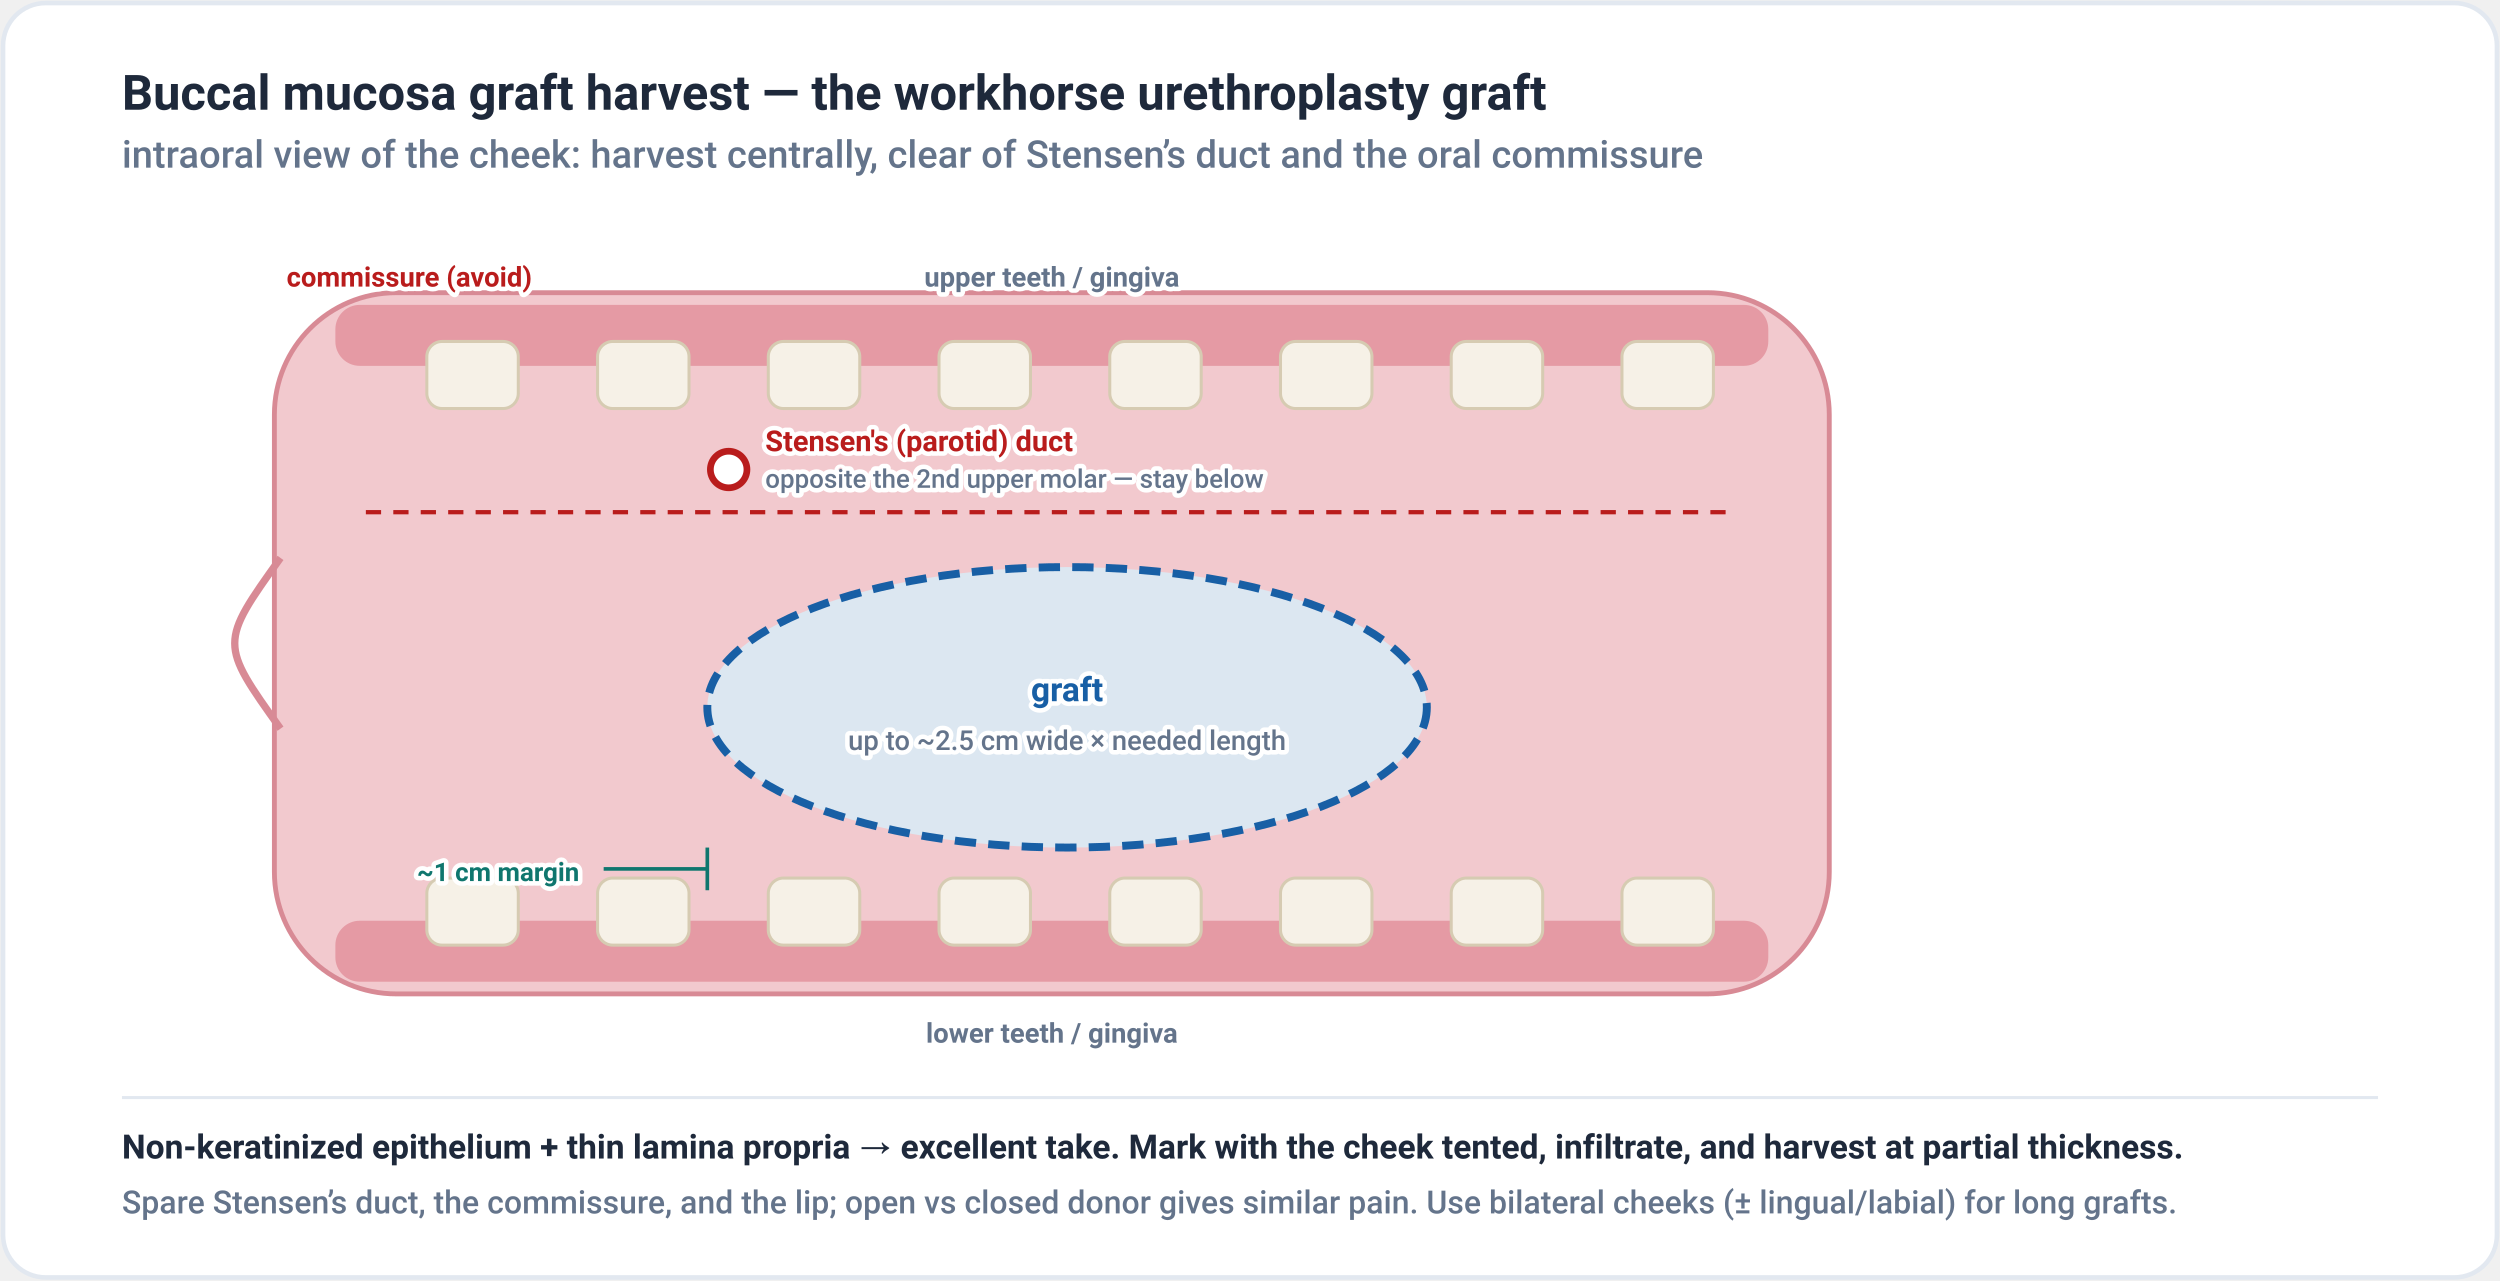
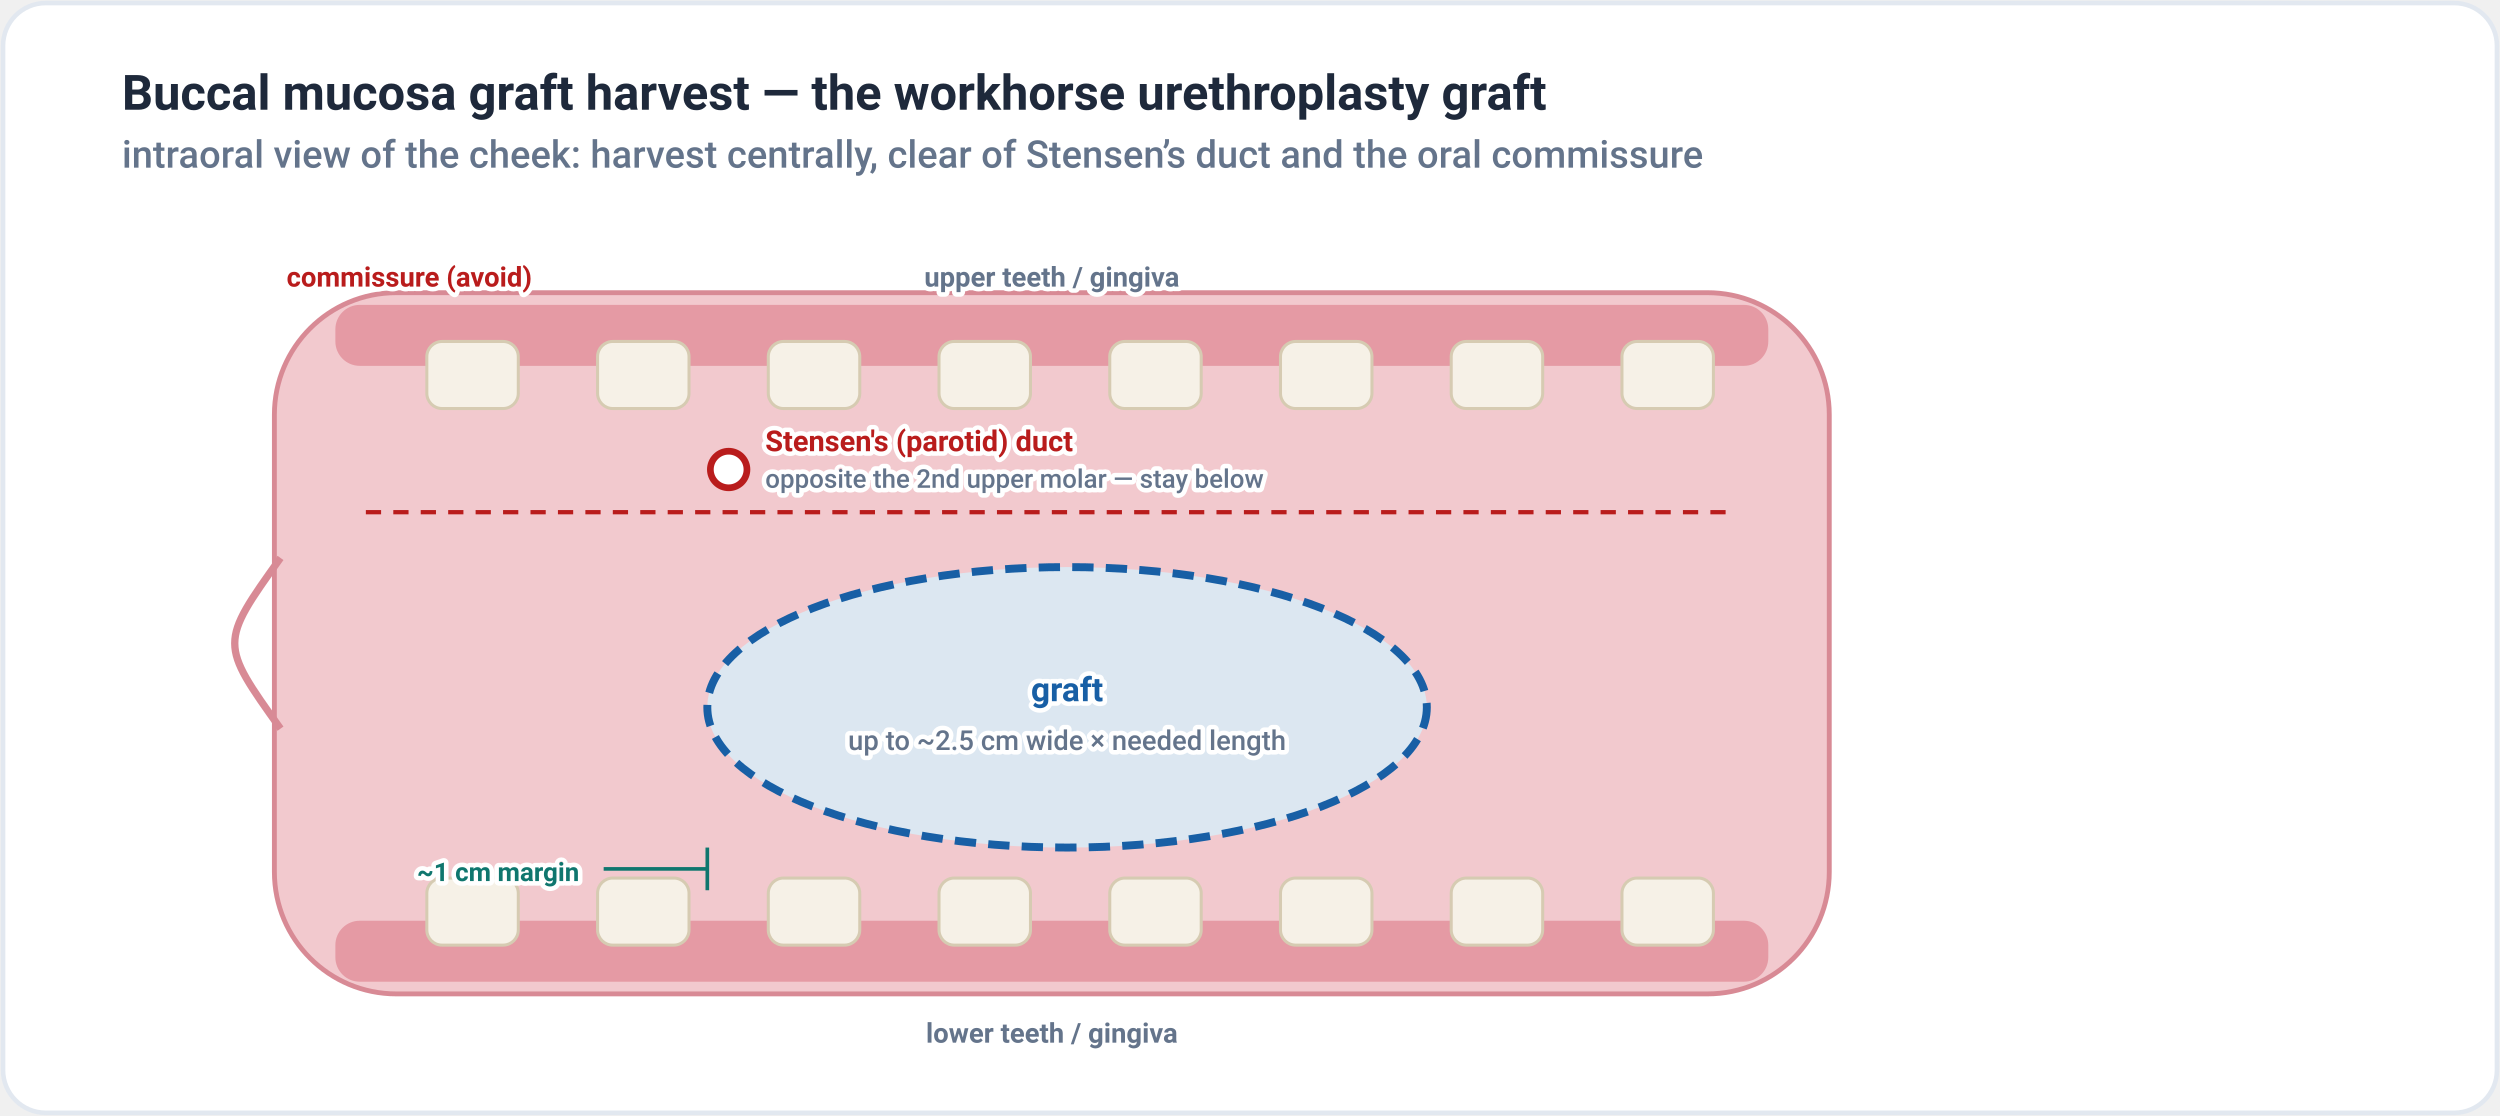
- <svg xmlns="http://www.w3.org/2000/svg" viewBox="0 0 820 420" width="820" height="420" role="img" aria-label="Buccal mucosa graft harvest shown as an intraoral view of the cheek, framed by the upper and lower teeth and gingiva with the oral commissure anteriorly. Stensen's parotid duct papilla sits high on the cheek opposite the second maxillary molar, with a dashed line marking the stay-below boundary. The graft is outlined as an ellipse in the central cheek below the duct line and clear of the commissure, up to about 2.5 centimeters wide by the needed length, with roughly 1 centimeter margins from the gingiva. Key: non-keratinized epithelium with thin lamina propria gives excellent graft take; mark with the cheek tented, infiltrate, and harvest at partial thickness; spare Stensen's duct, the commissure, and the lip; open versus closed donor closure gives similar pain; use bilateral cheeks or add lingual or labial mucosa for long or panurethral grafts.">
-   <rect x="1" y="1" width="818" height="418" rx="14" fill="#FFFFFF" stroke="#E2E8F0" stroke-width="1.5" />
+ <svg xmlns="http://www.w3.org/2000/svg" viewBox="0 0 820 366" width="820" height="366" role="img" aria-label="Buccal mucosa graft harvest shown as an intraoral view of the cheek, framed by the upper and lower teeth and gingiva with the oral commissure anteriorly. Stensen's parotid duct papilla sits high on the cheek opposite the second maxillary molar, with a dashed line marking the stay-below boundary. The graft is outlined as an ellipse in the central cheek below the duct line and clear of the commissure, up to about 2.5 centimeters wide by the needed length, with roughly 1 centimeter margins from the gingiva. Key: non-keratinized epithelium with thin lamina propria gives excellent graft take; mark with the cheek tented, infiltrate, and harvest at partial thickness; spare Stensen's duct, the commissure, and the lip; open versus closed donor closure gives similar pain; use bilateral cheeks or add lingual or labial mucosa for long or panurethral grafts.">
+   <rect x="1" y="1" width="818" height="364" rx="14" fill="#FFFFFF" stroke="#E2E8F0" stroke-width="1.5" />
  <text x="40" y="36" text-anchor="start" font-family="-apple-system, 'Segoe UI', Roboto, Helvetica, Arial, sans-serif" font-size="16" font-weight="700" fill="#1E293B">Buccal mucosa graft harvest — the workhorse urethroplasty graft</text>
  <text x="40" y="55" text-anchor="start" font-family="-apple-system, 'Segoe UI', Roboto, Helvetica, Arial, sans-serif" font-size="12.5" font-weight="500" fill="#64748B">intraoral view of the cheek: harvest centrally, clear of Stensen’s duct and the oral commissure</text>
  <rect x="90" y="96" width="510" height="230" rx="40" fill="#F2C9CE" stroke="#D88A95" stroke-width="1.6" />
  <rect x="110" y="100" width="470" height="20" rx="8" fill="#E59AA4" />
  <rect x="140" y="112" width="30" height="22" rx="5" fill="#F6F1E7" stroke="#D6CBB2" stroke-width="1" />
  <rect x="196" y="112" width="30" height="22" rx="5" fill="#F6F1E7" stroke="#D6CBB2" stroke-width="1" />
  <rect x="252" y="112" width="30" height="22" rx="5" fill="#F6F1E7" stroke="#D6CBB2" stroke-width="1" />
  <rect x="308" y="112" width="30" height="22" rx="5" fill="#F6F1E7" stroke="#D6CBB2" stroke-width="1" />
  <rect x="364" y="112" width="30" height="22" rx="5" fill="#F6F1E7" stroke="#D6CBB2" stroke-width="1" />
  <rect x="420" y="112" width="30" height="22" rx="5" fill="#F6F1E7" stroke="#D6CBB2" stroke-width="1" />
  <rect x="476" y="112" width="30" height="22" rx="5" fill="#F6F1E7" stroke="#D6CBB2" stroke-width="1" />
  <rect x="532" y="112" width="30" height="22" rx="5" fill="#F6F1E7" stroke="#D6CBB2" stroke-width="1" />
  <text x="345" y="94" text-anchor="middle" font-family="-apple-system, 'Segoe UI', Roboto, Helvetica, Arial, sans-serif" font-size="9" font-weight="600" fill="#64748B" paint-order="stroke" stroke="#FFFFFF" stroke-width="3" stroke-linejoin="round">upper teeth / gingiva</text>
  <rect x="110" y="302" width="470" height="20" rx="8" fill="#E59AA4" />
  <rect x="140" y="288" width="30" height="22" rx="5" fill="#F6F1E7" stroke="#D6CBB2" stroke-width="1" />
  <rect x="196" y="288" width="30" height="22" rx="5" fill="#F6F1E7" stroke="#D6CBB2" stroke-width="1" />
  <rect x="252" y="288" width="30" height="22" rx="5" fill="#F6F1E7" stroke="#D6CBB2" stroke-width="1" />
  <rect x="308" y="288" width="30" height="22" rx="5" fill="#F6F1E7" stroke="#D6CBB2" stroke-width="1" />
  <rect x="364" y="288" width="30" height="22" rx="5" fill="#F6F1E7" stroke="#D6CBB2" stroke-width="1" />
  <rect x="420" y="288" width="30" height="22" rx="5" fill="#F6F1E7" stroke="#D6CBB2" stroke-width="1" />
  <rect x="476" y="288" width="30" height="22" rx="5" fill="#F6F1E7" stroke="#D6CBB2" stroke-width="1" />
  <rect x="532" y="288" width="30" height="22" rx="5" fill="#F6F1E7" stroke="#D6CBB2" stroke-width="1" />
  <text x="345" y="342" text-anchor="middle" font-family="-apple-system, 'Segoe UI', Roboto, Helvetica, Arial, sans-serif" font-size="9" font-weight="600" fill="#64748B" paint-order="stroke" stroke="#FFFFFF" stroke-width="3" stroke-linejoin="round">lower teeth / gingiva</text>
  <path d="M 92 183 C 72 211, 72 211, 92 239" fill="none" stroke="#D88A95" stroke-width="2.4" />
  <text x="94" y="94" text-anchor="start" font-family="-apple-system, 'Segoe UI', Roboto, Helvetica, Arial, sans-serif" font-size="9" font-weight="700" fill="#B91C1C" paint-order="stroke" stroke="#FFFFFF" stroke-width="3" stroke-linejoin="round">commissure (avoid)</text>
  <circle cx="239" cy="154" r="6" fill="#FFFFFF" stroke="#B91C1C" stroke-width="2.2" />
  <line x1="120" y1="168" x2="570" y2="168" stroke="#B91C1C" stroke-width="1.4" stroke-dasharray="5 4" />
  <text x="251" y="148" text-anchor="start" font-family="-apple-system, 'Segoe UI', Roboto, Helvetica, Arial, sans-serif" font-size="9.5" font-weight="700" fill="#B91C1C" paint-order="stroke" stroke="#FFFFFF" stroke-width="3" stroke-linejoin="round">Stensen's (parotid) duct</text>
  <text x="251" y="160" text-anchor="start" font-family="-apple-system, 'Segoe UI', Roboto, Helvetica, Arial, sans-serif" font-size="8.5" font-weight="500" fill="#64748B" paint-order="stroke" stroke="#FFFFFF" stroke-width="3" stroke-linejoin="round">opposite the 2nd upper molar — stay below</text>
  <ellipse cx="350" cy="232" rx="118" ry="46" fill="#DCE7F1" stroke="#185FA5" stroke-width="2.6" stroke-dasharray="7 4" />
  <text x="350" y="230" text-anchor="middle" font-family="-apple-system, 'Segoe UI', Roboto, Helvetica, Arial, sans-serif" font-size="11" font-weight="700" fill="#185FA5" paint-order="stroke" stroke="#FFFFFF" stroke-width="3" stroke-linejoin="round">graft</text>
  <text x="350" y="246" text-anchor="middle" font-family="-apple-system, 'Segoe UI', Roboto, Helvetica, Arial, sans-serif" font-size="9" font-weight="500" fill="#64748B" paint-order="stroke" stroke="#FFFFFF" stroke-width="3" stroke-linejoin="round">up to ~2.5 cm wide × needed length</text>
  <path d="M 232 278 l 0 14 M 232 285 l -34 0" fill="none" stroke="#0F766E" stroke-width="1.2" />
  <text x="190" y="289" text-anchor="end" font-family="-apple-system, 'Segoe UI', Roboto, Helvetica, Arial, sans-serif" font-size="8.5" font-weight="600" fill="#0F766E" paint-order="stroke" stroke="#FFFFFF" stroke-width="3" stroke-linejoin="round">~1 cm margin</text>
-   <line x1="40" y1="360" x2="780" y2="360" stroke="#E2E8F0" stroke-width="1" />
-   <text x="40" y="380" text-anchor="start" font-family="-apple-system, 'Segoe UI', Roboto, Helvetica, Arial, sans-serif" font-size="11" font-weight="600" fill="#1E293B">Non-keratinized epithelium + thin lamina propria → excellent take. Mark with the cheek tented, infiltrate, and harvest at partial thickness.</text>
-   <text x="40" y="398" text-anchor="start" font-family="-apple-system, 'Segoe UI', Roboto, Helvetica, Arial, sans-serif" font-size="10.5" font-weight="500" fill="#64748B">Spare Stensen’s duct, the commissure, and the lip; open vs closed donor gives similar pain. Use bilateral cheeks (± lingual/labial) for long grafts.</text>
</svg>
